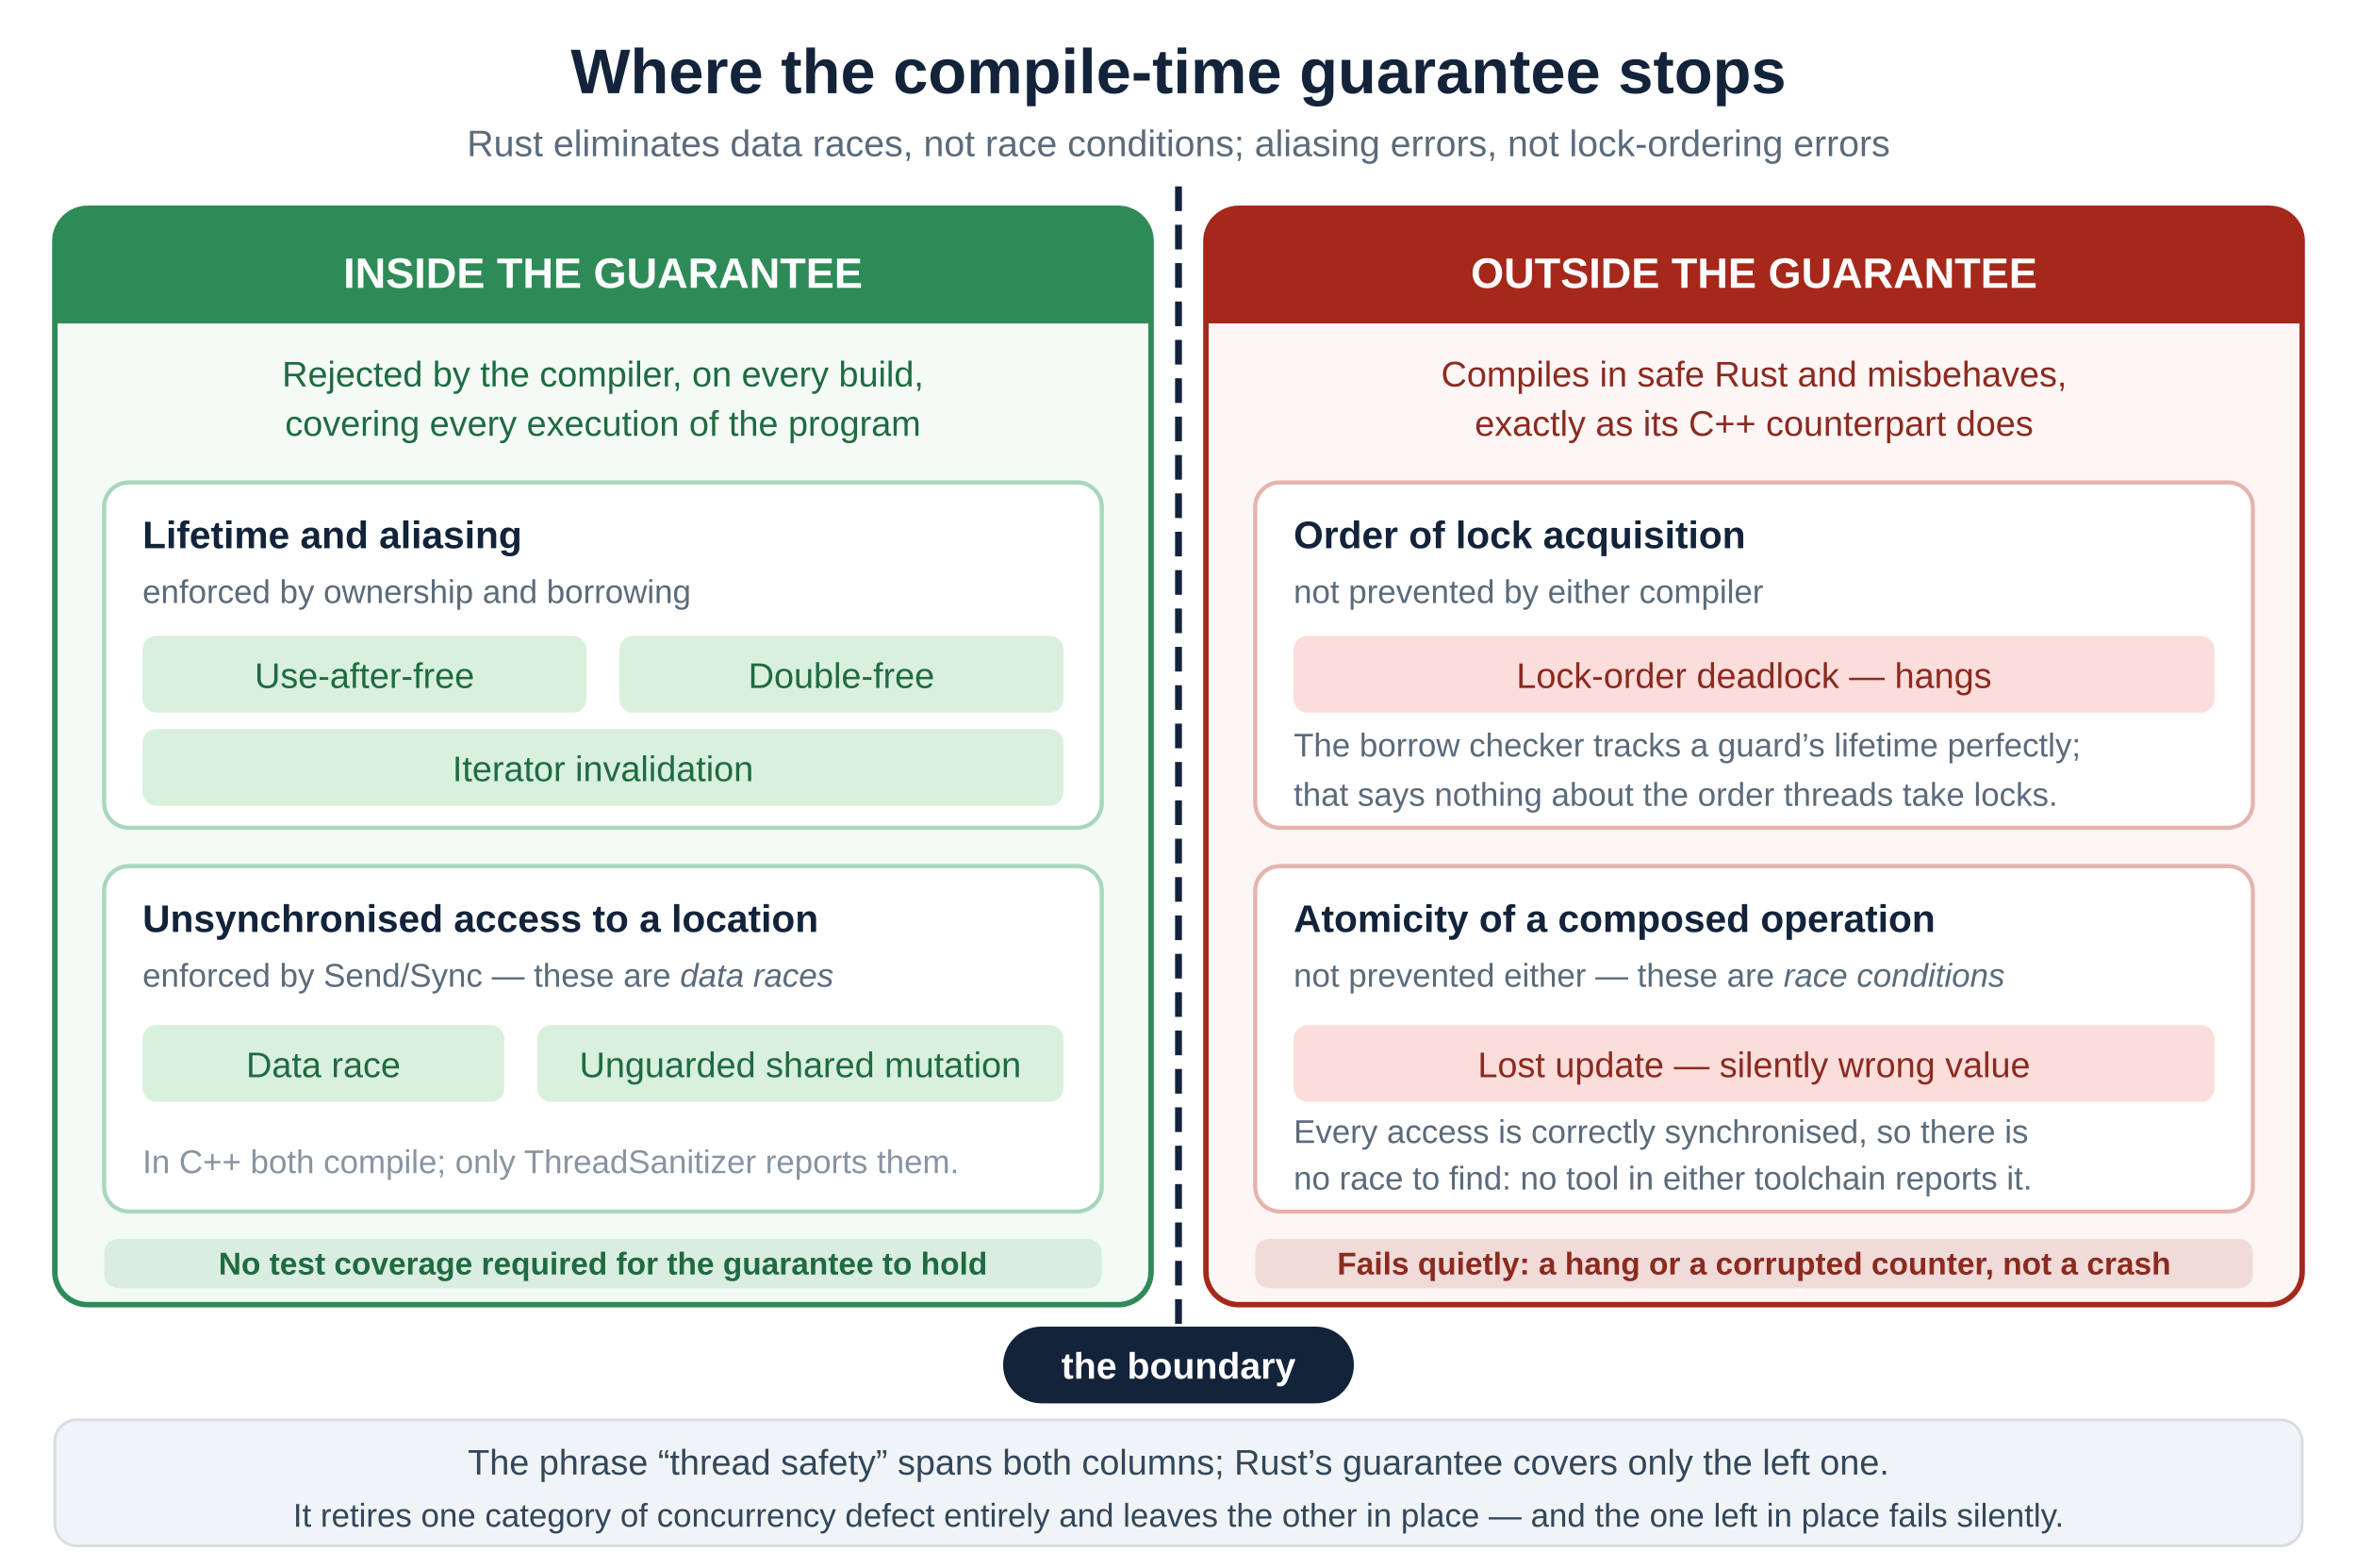
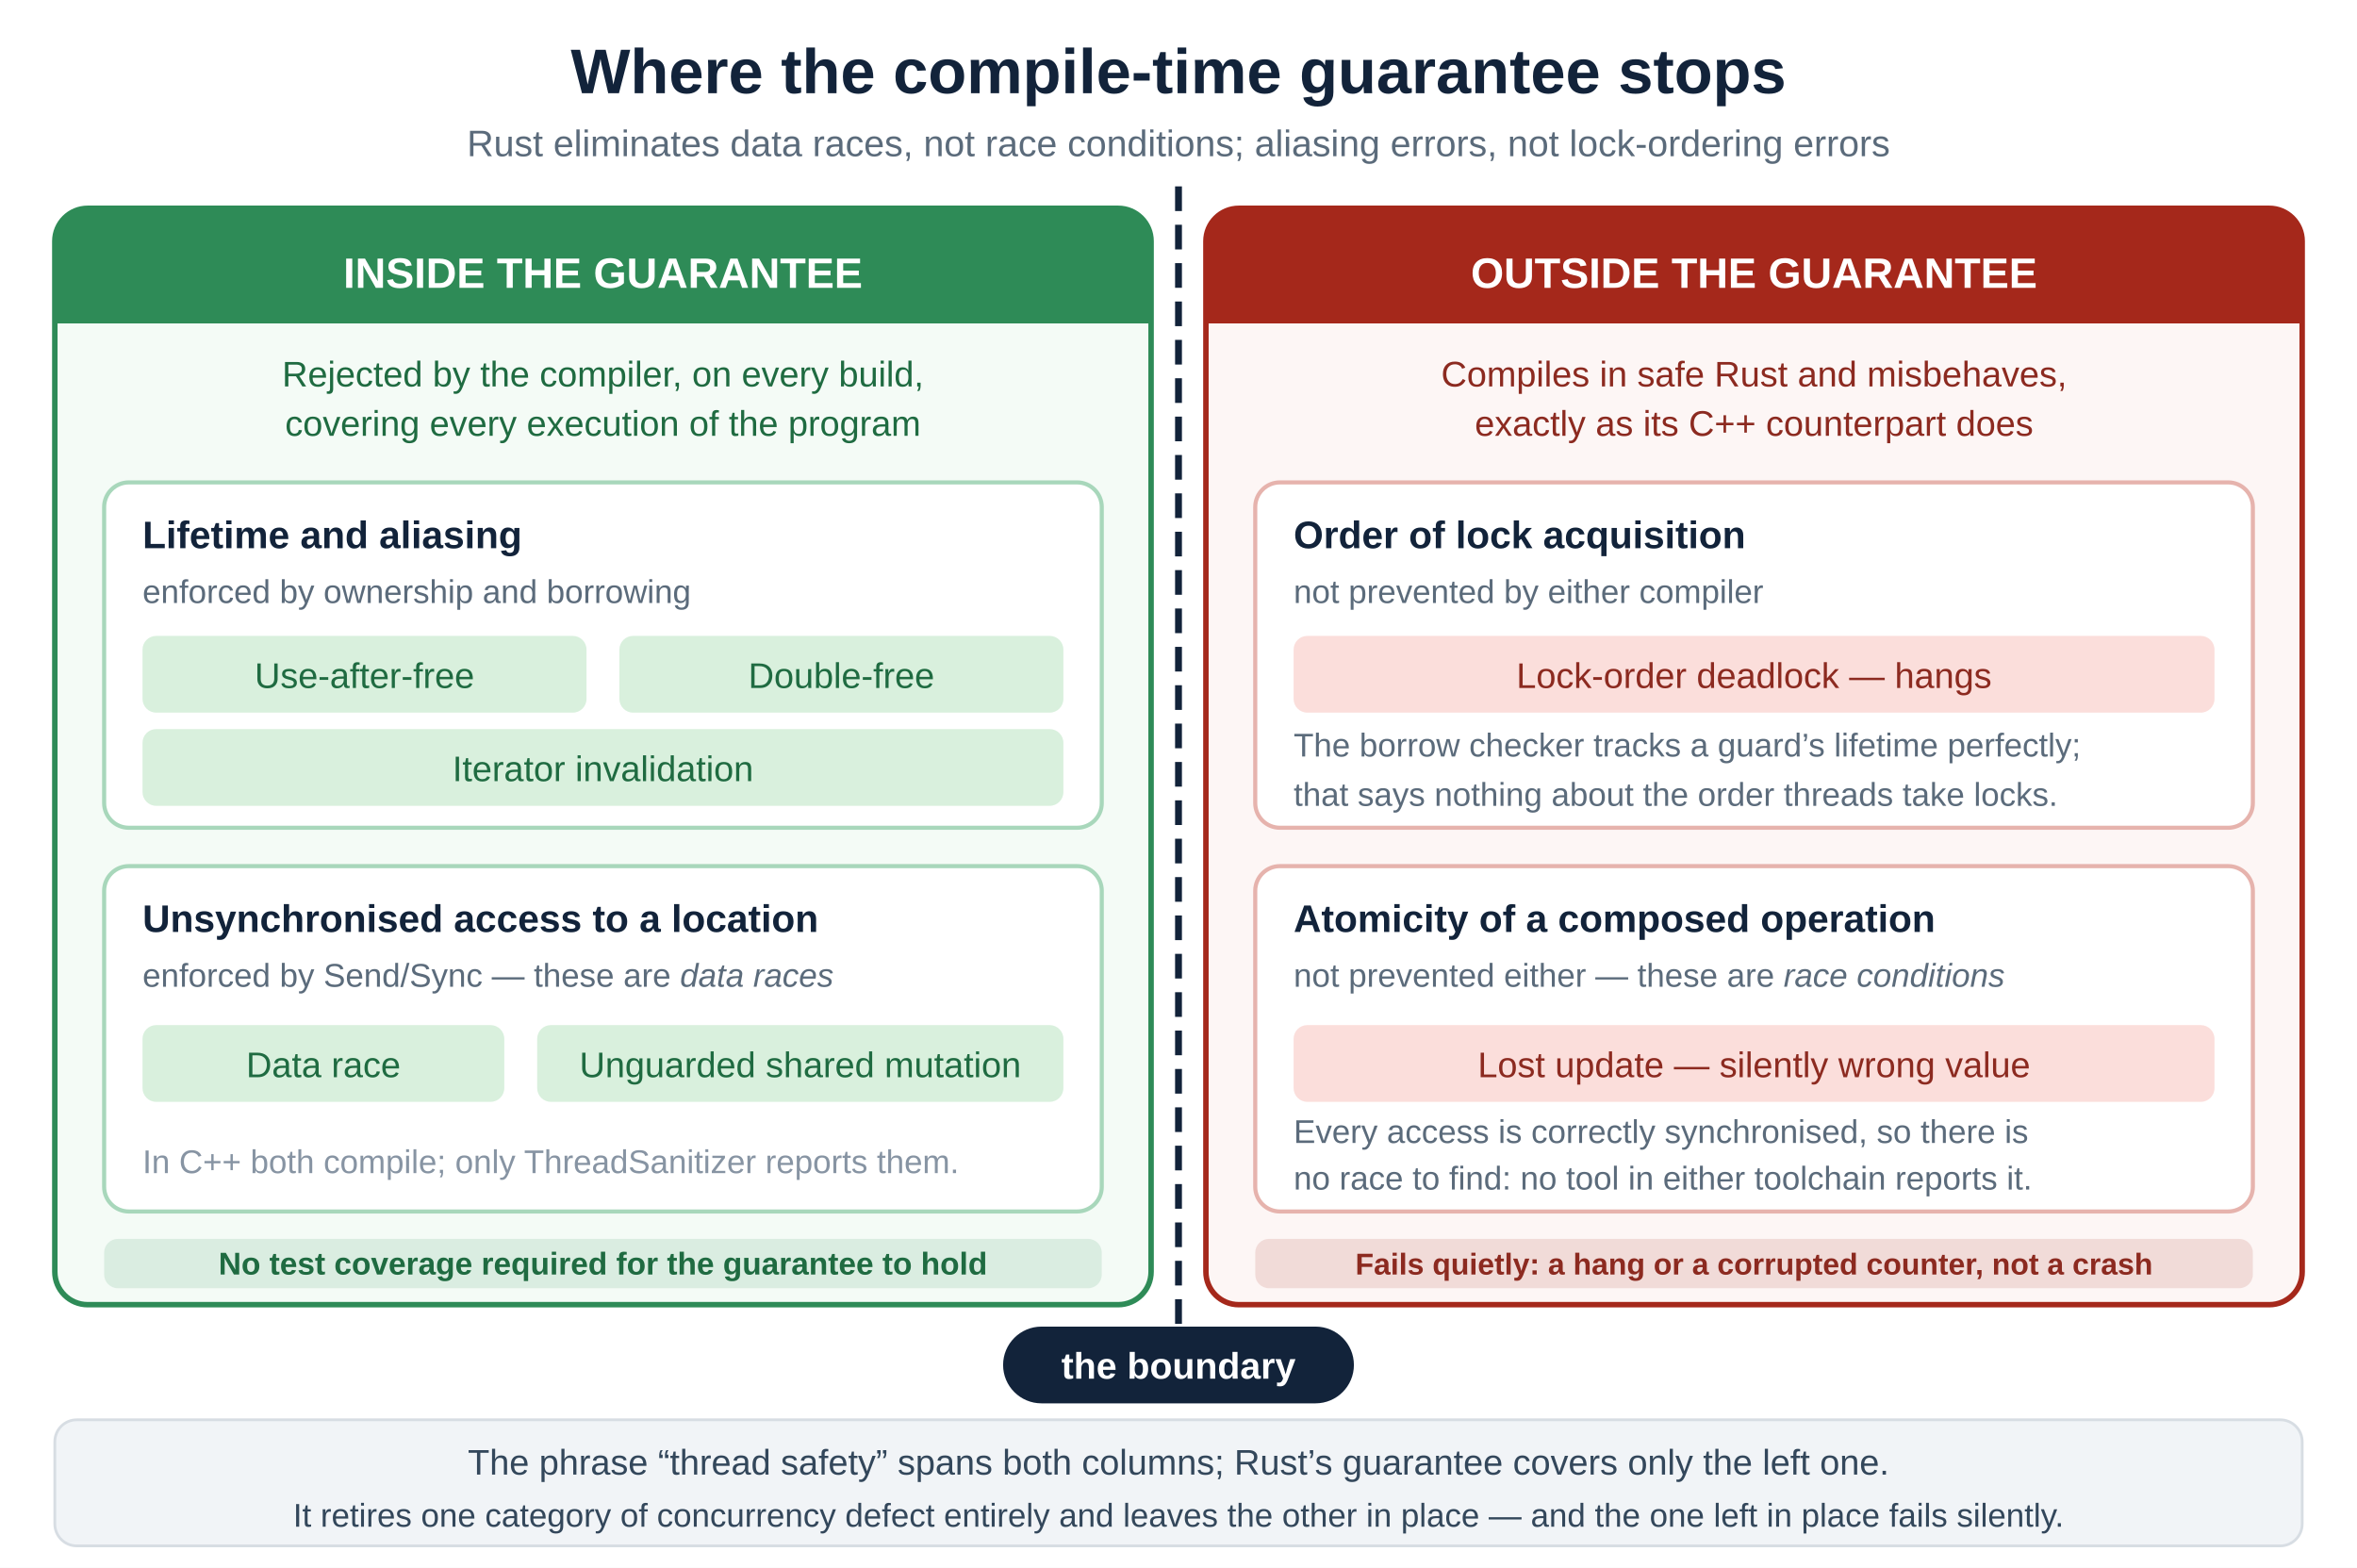
<svg xmlns="http://www.w3.org/2000/svg" viewBox="0 0 860 572" width="860" height="572" font-family="'Segoe UI','Helvetica Neue',Arial,sans-serif">
  <rect x="0" y="0" width="860" height="572" fill="#ffffff" />
  <text x="430" y="34" text-anchor="middle" font-size="23" font-weight="700" fill="#12233a">Where the compile-time guarantee stops</text>
  <text x="430" y="57" text-anchor="middle" font-size="13.5" fill="#5b6b7b">Rust eliminates data races, not race conditions; aliasing errors, not lock-ordering errors</text>
  <rect x="20" y="76" width="400" height="400" rx="12" fill="#f4fbf6" stroke="#2e8b57" stroke-width="2" />
  <rect x="20" y="76" width="400" height="42" rx="12" fill="#2e8b57" />
  <rect x="20" y="102" width="400" height="16" fill="#2e8b57" />
  <text x="220" y="105" text-anchor="middle" font-size="15.5" font-weight="700" fill="#ffffff">INSIDE THE GUARANTEE</text>
  <text x="220" y="141" text-anchor="middle" font-size="13" fill="#1f6b41">Rejected by the compiler, on every build,</text>
  <text x="220" y="159" text-anchor="middle" font-size="13" fill="#1f6b41">covering every execution of the program</text>
  <rect x="38" y="176" width="364" height="126" rx="9" fill="#ffffff" stroke="#a8d7bb" stroke-width="1.5" />
  <text x="52" y="200" font-size="14" font-weight="700" fill="#12233a">Lifetime and aliasing</text>
  <text x="52" y="220" font-size="12" fill="#5b6b7b">enforced by ownership and borrowing</text>
  <g font-size="13" fill="#1f6b41">
    <rect x="52" y="232" width="162" height="28" rx="5" fill="#d9f0dd" />
    <text x="133" y="251" text-anchor="middle">Use-after-free</text>
    <rect x="226" y="232" width="162" height="28" rx="5" fill="#d9f0dd" />
    <text x="307" y="251" text-anchor="middle">Double-free</text>
    <rect x="52" y="266" width="336" height="28" rx="5" fill="#d9f0dd" />
    <text x="220" y="285" text-anchor="middle">Iterator invalidation</text>
  </g>
  <rect x="38" y="316" width="364" height="126" rx="9" fill="#ffffff" stroke="#a8d7bb" stroke-width="1.5" />
  <text x="52" y="340" font-size="14" font-weight="700" fill="#12233a">Unsynchronised access to a location</text>
  <text x="52" y="360" font-size="12" fill="#5b6b7b">enforced by Send/Sync — these are <tspan font-style="italic">data races</tspan>
  </text>
  <g font-size="13" fill="#1f6b41">
    <rect x="52" y="374" width="132" height="28" rx="5" fill="#d9f0dd" />
    <text x="118" y="393" text-anchor="middle">Data race</text>
    <rect x="196" y="374" width="192" height="28" rx="5" fill="#d9f0dd" />
    <text x="292" y="393" text-anchor="middle">Unguarded shared mutation</text>
  </g>
  <text x="52" y="428" font-size="12" fill="#8794a3">In C++ both compile; only ThreadSanitizer reports them.</text>
  <rect x="38" y="452" width="364" height="18" rx="5" fill="#2e8b57" opacity="0.13" />
  <text x="220" y="465" text-anchor="middle" font-size="11.5" font-weight="600" fill="#1f6b41">No test coverage required for the guarantee to hold</text>
  <rect x="440" y="76" width="400" height="400" rx="12" fill="#fdf6f5" stroke="#a5281b" stroke-width="2" />
  <rect x="440" y="76" width="400" height="42" rx="12" fill="#a5281b" />
  <rect x="440" y="102" width="400" height="16" fill="#a5281b" />
  <text x="640" y="105" text-anchor="middle" font-size="15.5" font-weight="700" fill="#ffffff">OUTSIDE THE GUARANTEE</text>
  <text x="640" y="141" text-anchor="middle" font-size="13" fill="#8c2a20">Compiles in safe Rust and misbehaves,</text>
  <text x="640" y="159" text-anchor="middle" font-size="13" fill="#8c2a20">exactly as its C++ counterpart does</text>
  <rect x="458" y="176" width="364" height="126" rx="9" fill="#ffffff" stroke="#e6b3ad" stroke-width="1.5" />
  <text x="472" y="200" font-size="14" font-weight="700" fill="#12233a">Order of lock acquisition</text>
  <text x="472" y="220" font-size="12" fill="#5b6b7b">not prevented by either compiler</text>
  <rect x="472" y="232" width="336" height="28" rx="5" fill="#fbdedb" />
  <text x="640" y="251" text-anchor="middle" font-size="13" fill="#8c2a20">Lock-order deadlock — hangs</text>
  <text x="472" y="276" font-size="12" fill="#5b6b7b">The borrow checker tracks a guard’s lifetime perfectly;</text>
  <text x="472" y="294" font-size="12" fill="#5b6b7b">that says nothing about the order threads take locks.</text>
  <rect x="458" y="316" width="364" height="126" rx="9" fill="#ffffff" stroke="#e6b3ad" stroke-width="1.5" />
  <text x="472" y="340" font-size="14" font-weight="700" fill="#12233a">Atomicity of a composed operation</text>
  <text x="472" y="360" font-size="12" fill="#5b6b7b">not prevented either — these are <tspan font-style="italic">race conditions</tspan>
  </text>
  <rect x="472" y="374" width="336" height="28" rx="5" fill="#fbdedb" />
  <text x="640" y="393" text-anchor="middle" font-size="13" fill="#8c2a20">Lost update — silently wrong value</text>
  <text x="472" y="417" font-size="12" fill="#5b6b7b">Every access is correctly synchronised, so there is</text>
  <text x="472" y="434" font-size="12" fill="#5b6b7b">no race to find: no tool in either toolchain reports it.</text>
  <rect x="458" y="452" width="364" height="18" rx="5" fill="#a5281b" opacity="0.13" />
-   <text x="640" y="465" text-anchor="middle" font-size="11.5" font-weight="600" fill="#8c2a20">Fails quietly: a hang or a corrupted counter, not a crash</text>
+   <text x="640" y="465" text-anchor="middle" font-size="11" font-weight="600" fill="#8c2a20">Fails quietly: a hang or a corrupted counter, not a crash</text>
  <line x1="430" y1="68" x2="430" y2="490" stroke="#12233a" stroke-width="2.5" stroke-dasharray="9 5" />
  <rect x="366" y="484" width="128" height="28" rx="14" fill="#12233a" />
  <text x="430" y="503" text-anchor="middle" font-size="13.5" font-weight="700" fill="#ffffff">the boundary</text>
  <rect x="20" y="518" width="820" height="46" rx="8" fill="#f1f4f7" stroke="#d7dde3" />
  <text x="430" y="538" text-anchor="middle" font-size="13" fill="#33475b">The phrase “thread safety” spans both columns; Rust’s guarantee covers only the left one.</text>
  <text x="430" y="557" text-anchor="middle" font-size="12" fill="#33475b">It retires one category of concurrency defect entirely and leaves the other in place — and the one left in place fails silently.</text>
</svg>
